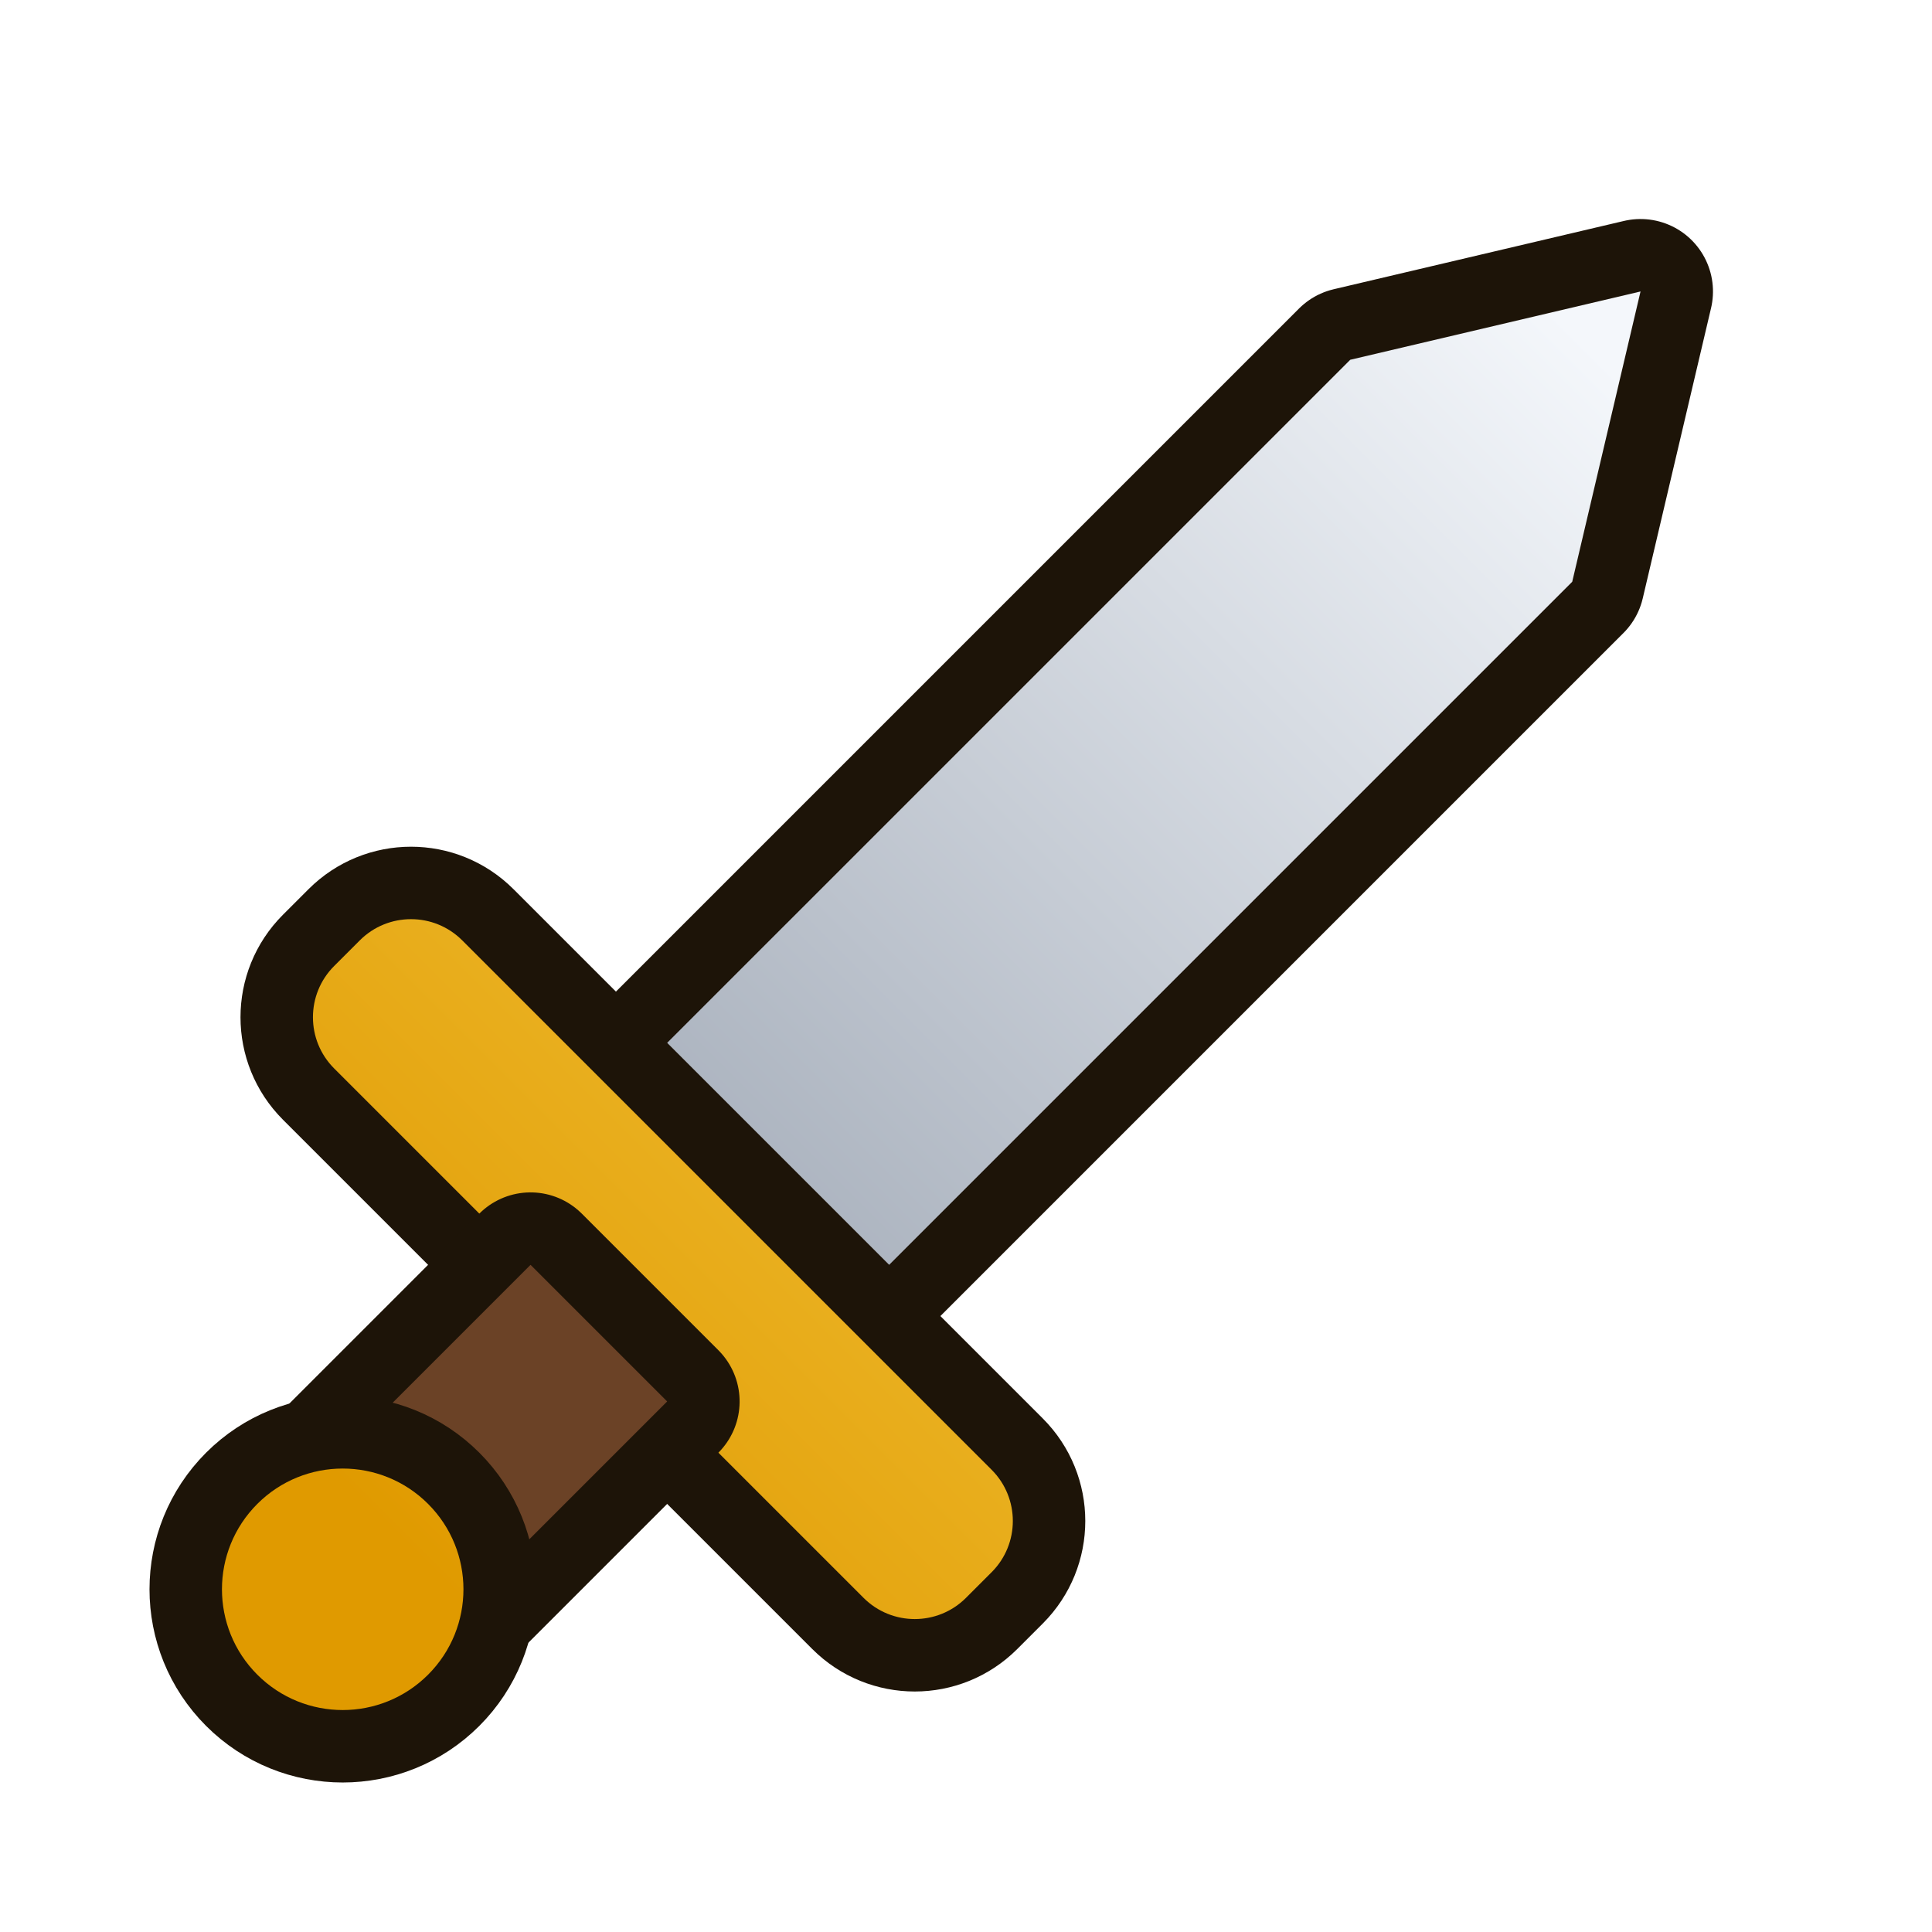
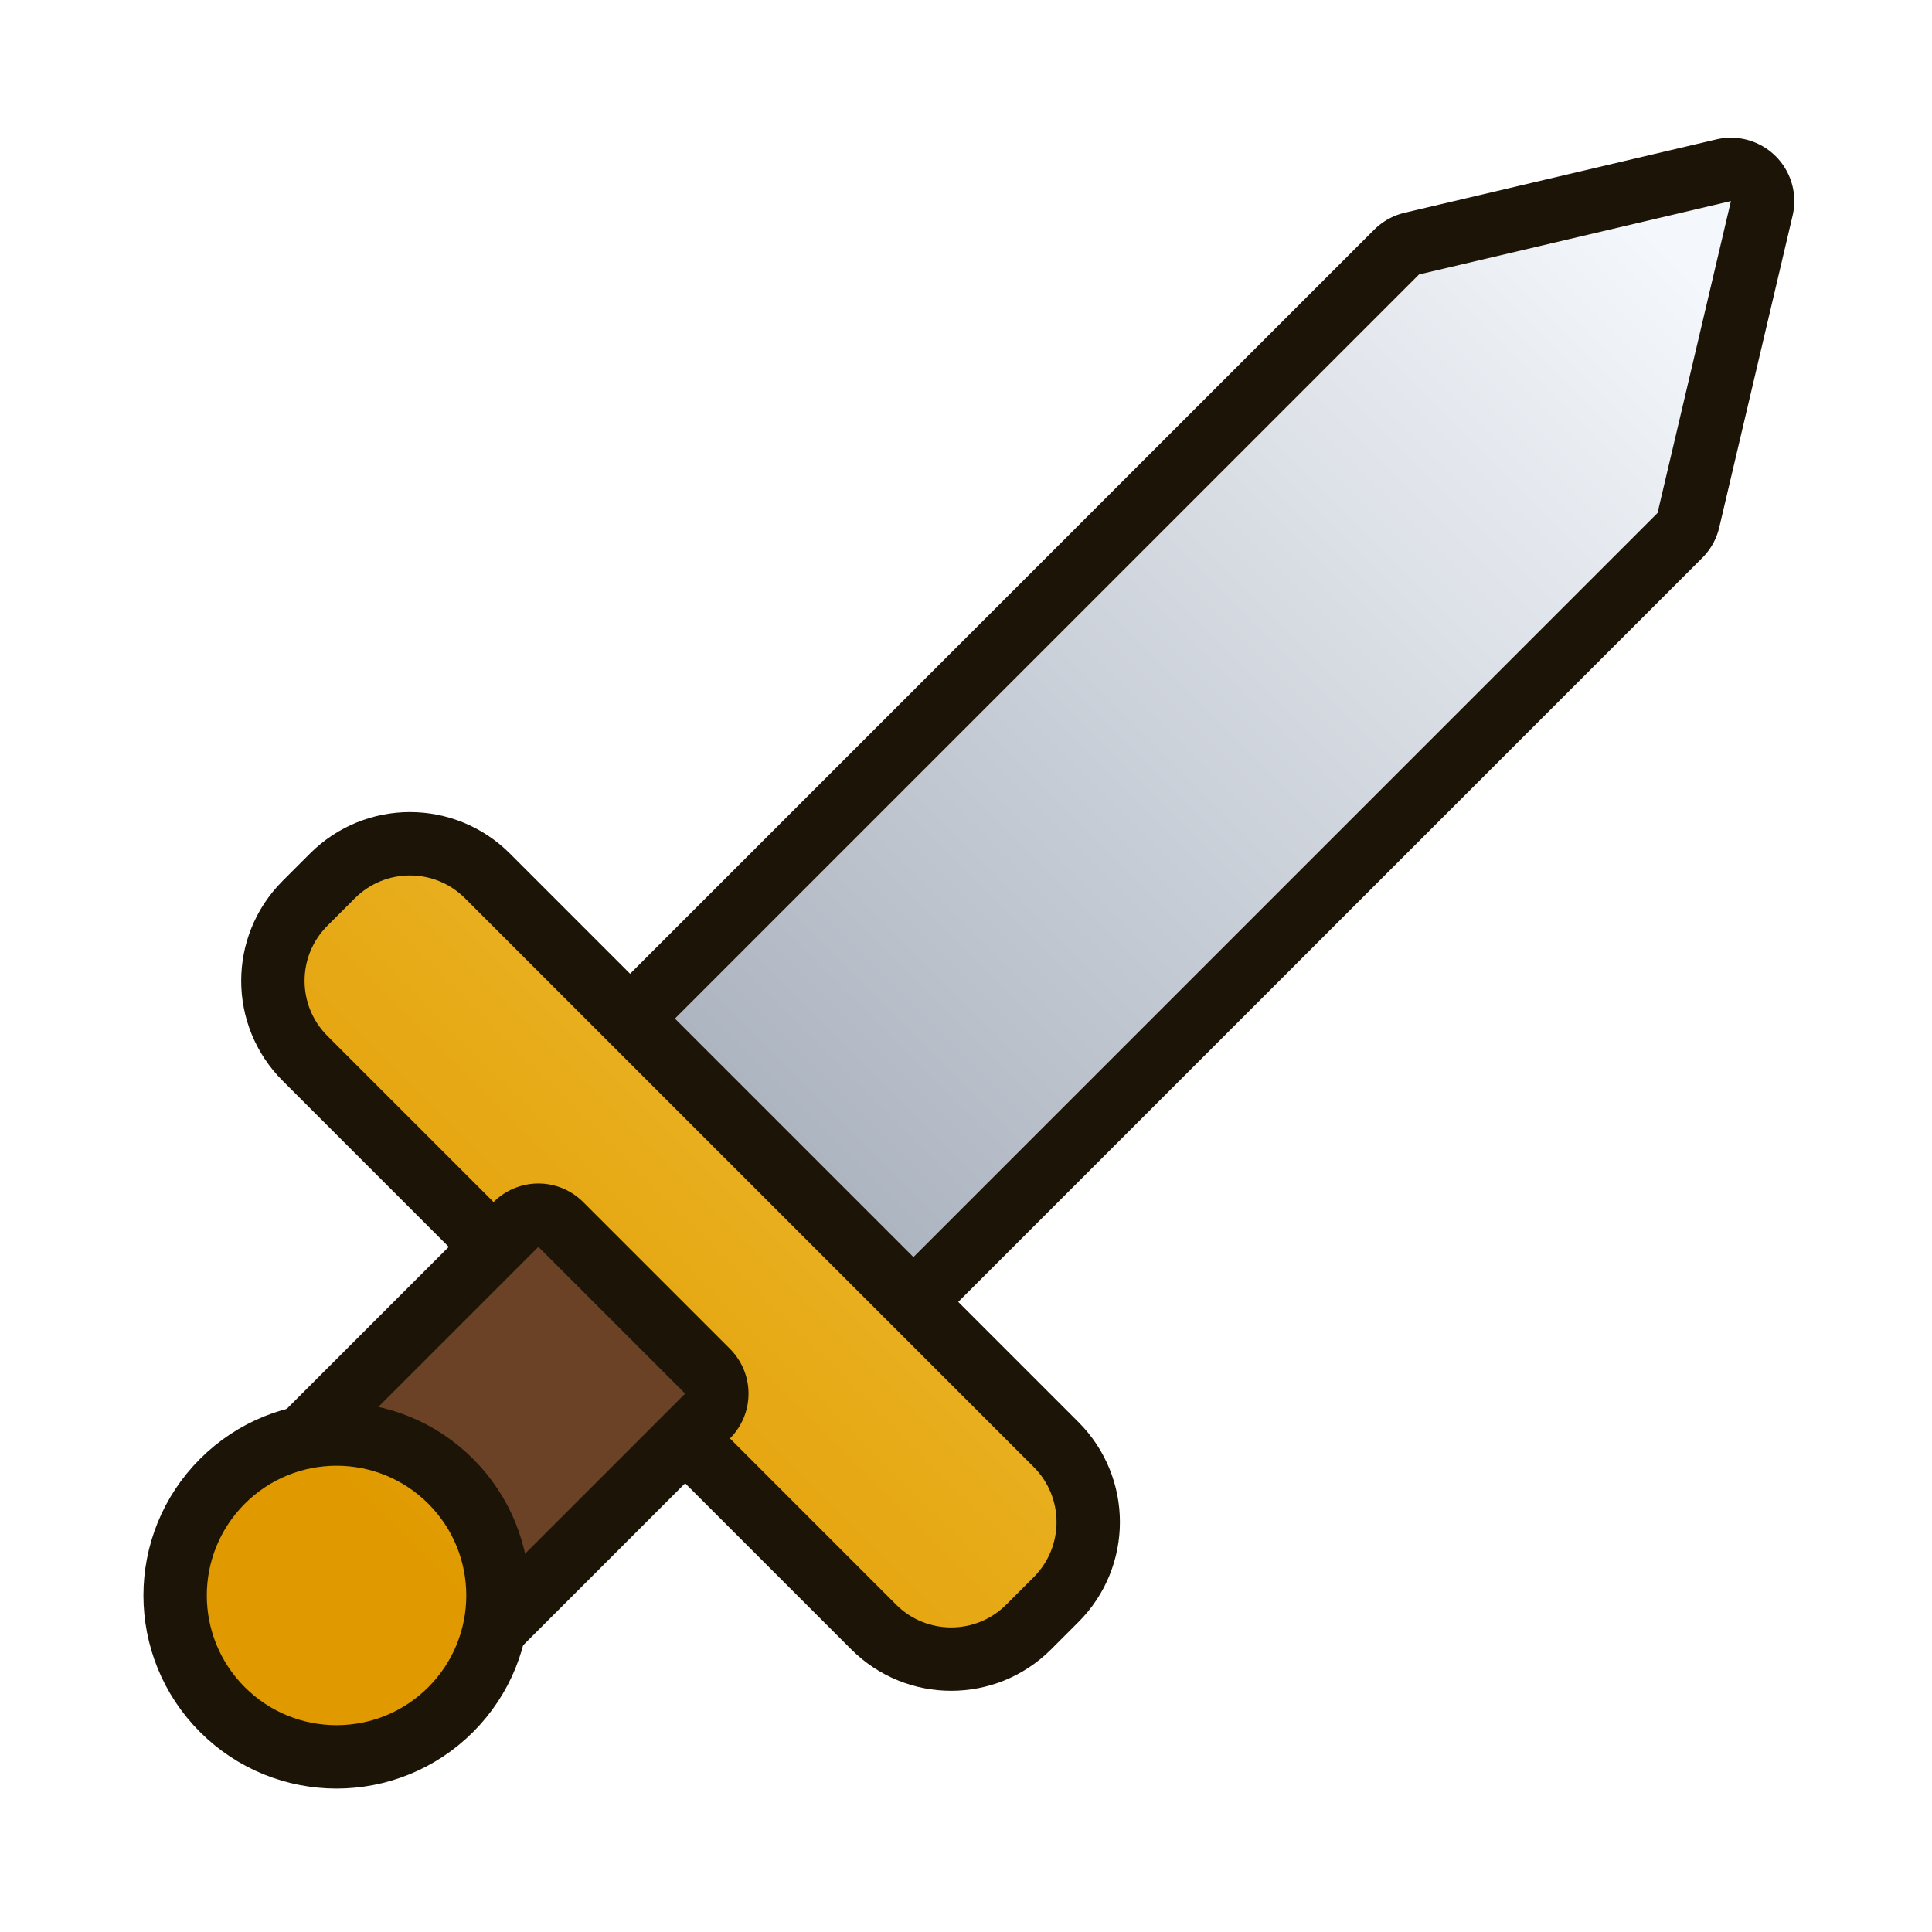
- <svg xmlns="http://www.w3.org/2000/svg" viewBox="0 0 16 16">
+ <svg xmlns="http://www.w3.org/2000/svg" viewBox="0.244 0.864 14.892 14.892">
  <defs>
    <linearGradient id="silver" gradientUnits="userSpaceOnUse" x1="0" y1="1" x2="0" y2="15">
      <stop offset="0" stop-color="#f4f7fb" />
      <stop offset="1" stop-color="#8d97a6" />
    </linearGradient>
    <linearGradient id="gold" gradientUnits="userSpaceOnUse" x1="0" y1="1" x2="0" y2="15">
      <stop offset="0" stop-color="#ffe36a" />
      <stop offset="1" stop-color="#e09a00" />
    </linearGradient>
  </defs>
  <g transform="rotate(45 8 8) translate(0 -.3)">
-     <path d="M8 .4l1.3 2.1v8.6H6.7V2.5z" fill="url(#silver)" stroke="#1d1408" stroke-width="1.2" stroke-linejoin="round" paint-order="stroke" />
-     <rect x="4.3" y="11.1" width="7.4" height="1.5" rx=".6" fill="url(#gold)" stroke="#1d1408" stroke-width="1.2" stroke-linejoin="round" paint-order="stroke" />
-     <rect x="7.2" y="12.6" width="1.6" height="2.6" fill="#6b4226" stroke="#1d1408" stroke-width="1.2" stroke-linejoin="round" paint-order="stroke" />
-     <circle cx="8" cy="15.6" r="1" fill="url(#gold)" stroke="#1d1408" stroke-width="1.2" stroke-linejoin="round" paint-order="stroke" />
+     <path d="M8 .4l1.3 2.1v8.6H6.7V2.5z" fill="url(#silver)" stroke="#1d1408" stroke-width="0.977" stroke-linejoin="round" paint-order="stroke" />
+     <rect x="4.3" y="11.1" width="7.4" height="1.5" rx=".6" fill="url(#gold)" stroke="#1d1408" stroke-width="0.977" stroke-linejoin="round" paint-order="stroke" />
+     <rect x="7.2" y="12.6" width="1.6" height="2.6" fill="#6b4226" stroke="#1d1408" stroke-width="0.977" stroke-linejoin="round" paint-order="stroke" />
+     <circle cx="8" cy="15.6" r="1" fill="url(#gold)" stroke="#1d1408" stroke-width="0.977" stroke-linejoin="round" paint-order="stroke" />
  </g>
</svg>
